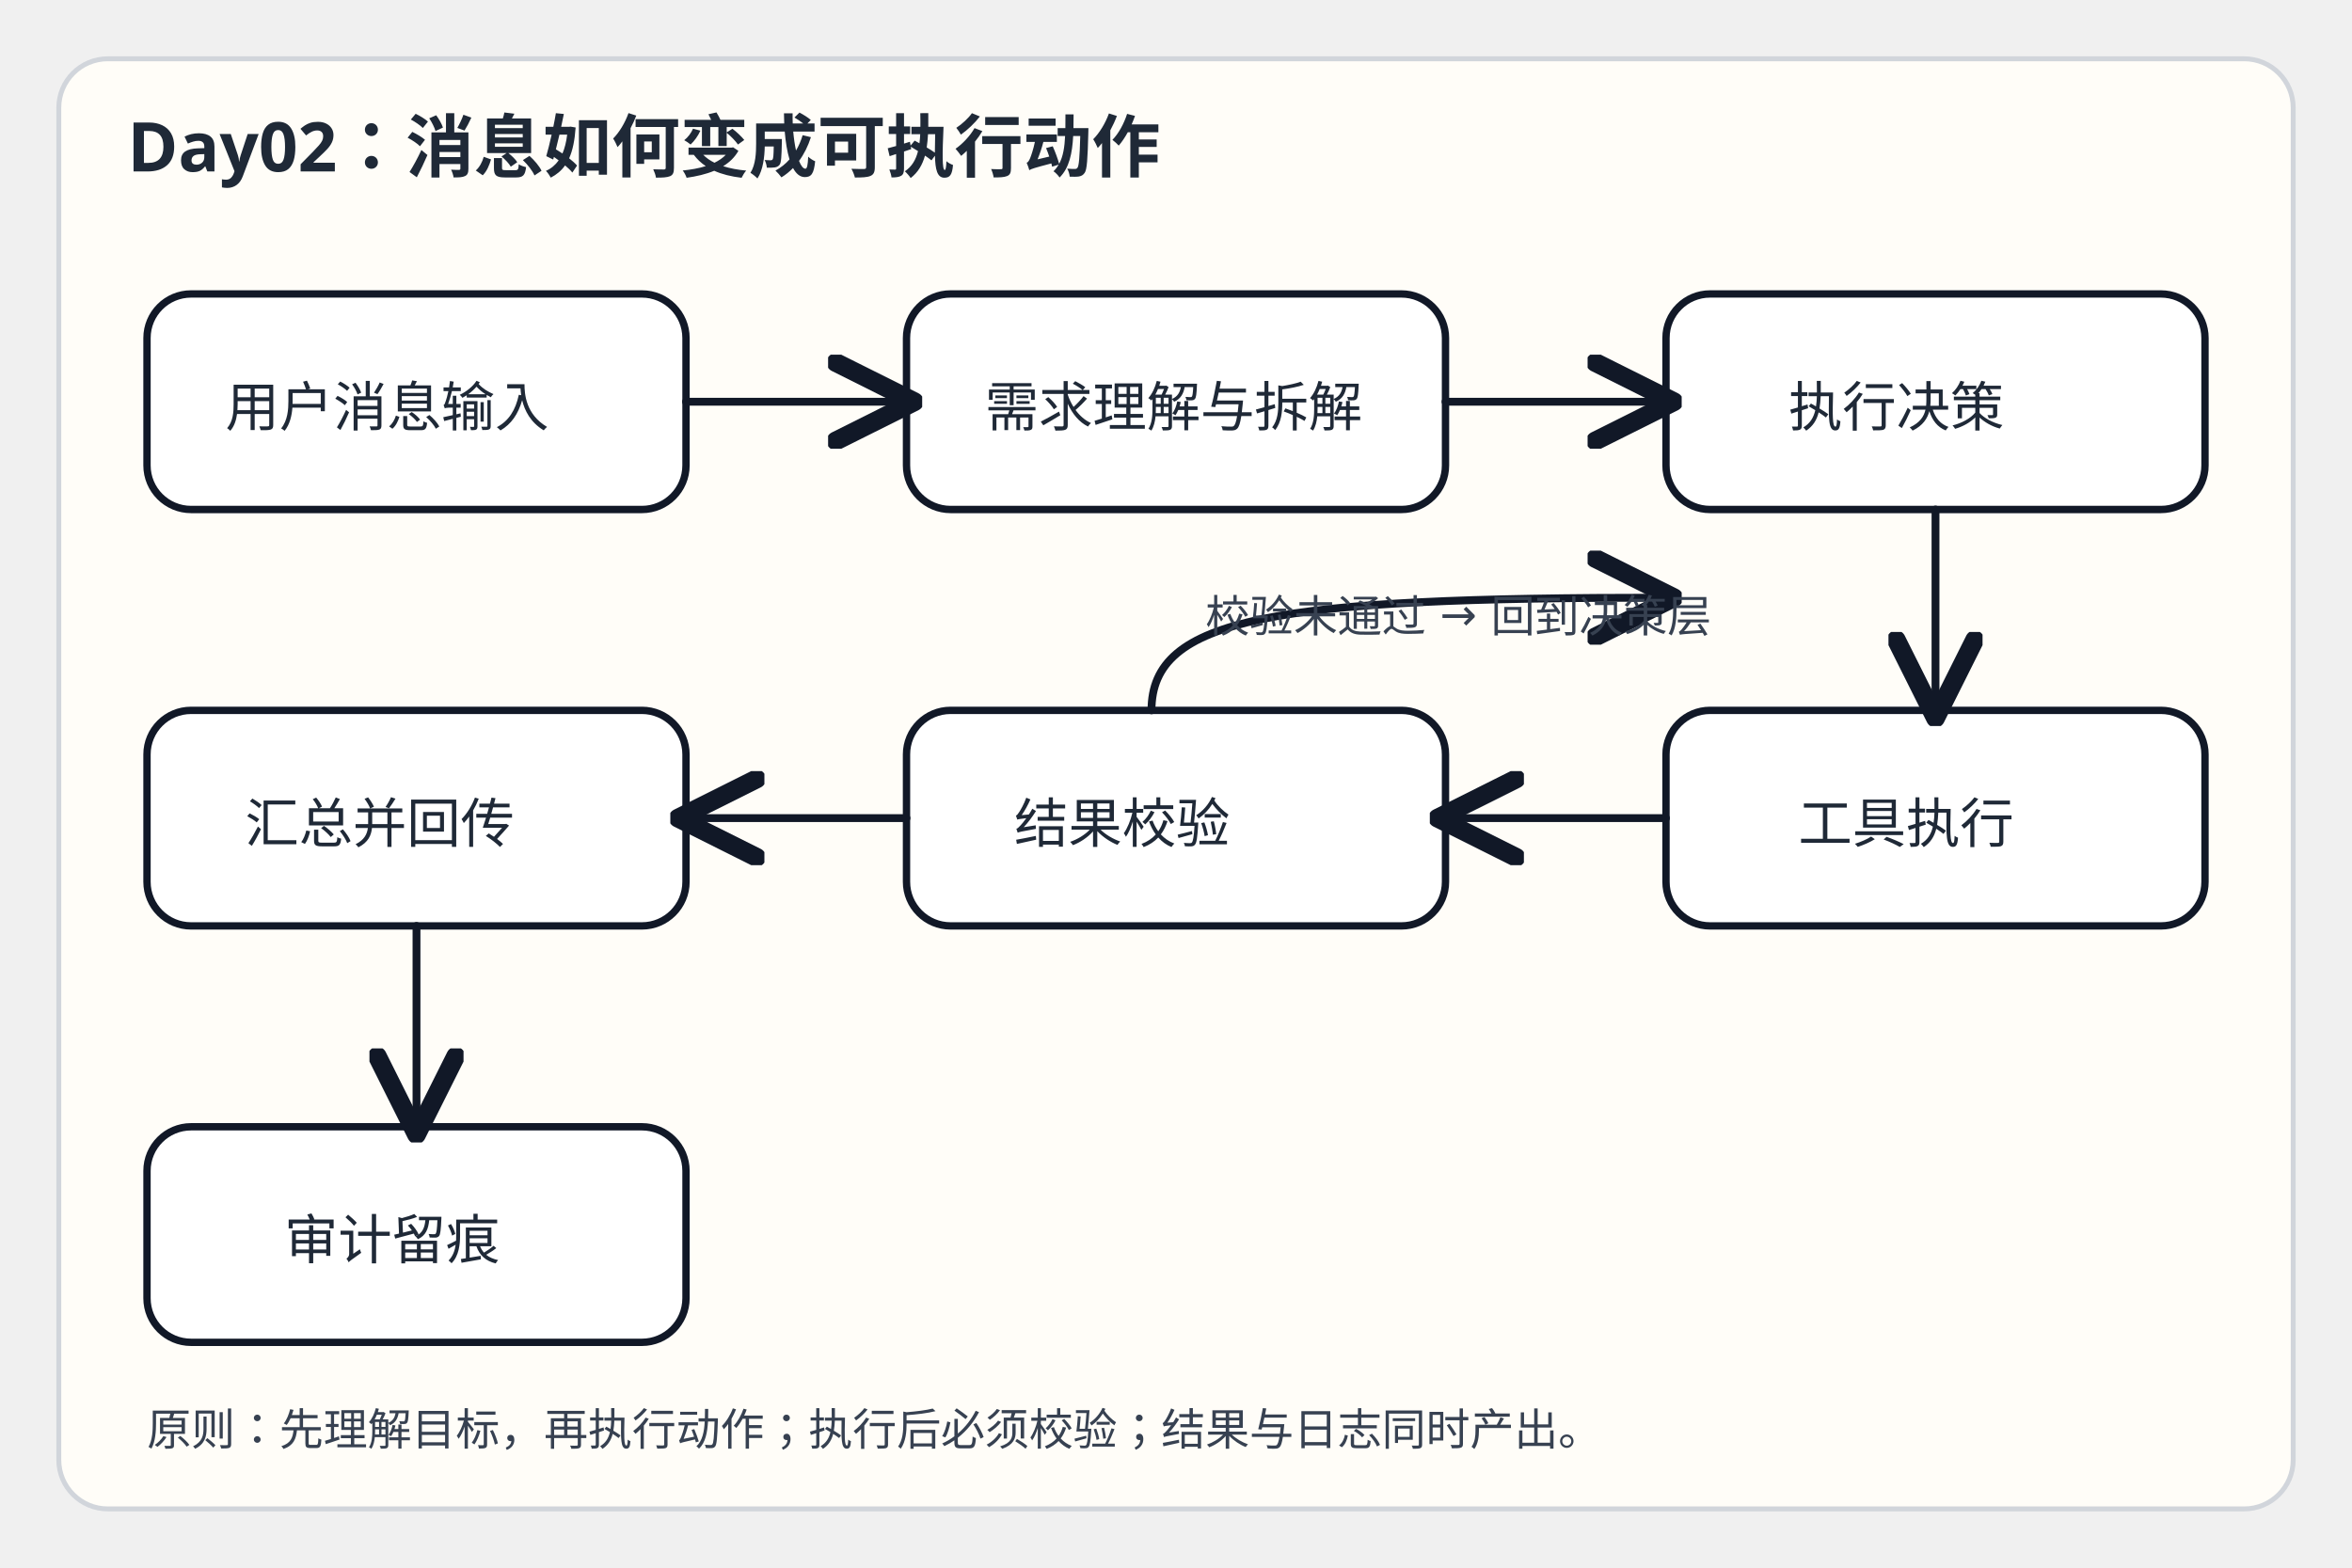
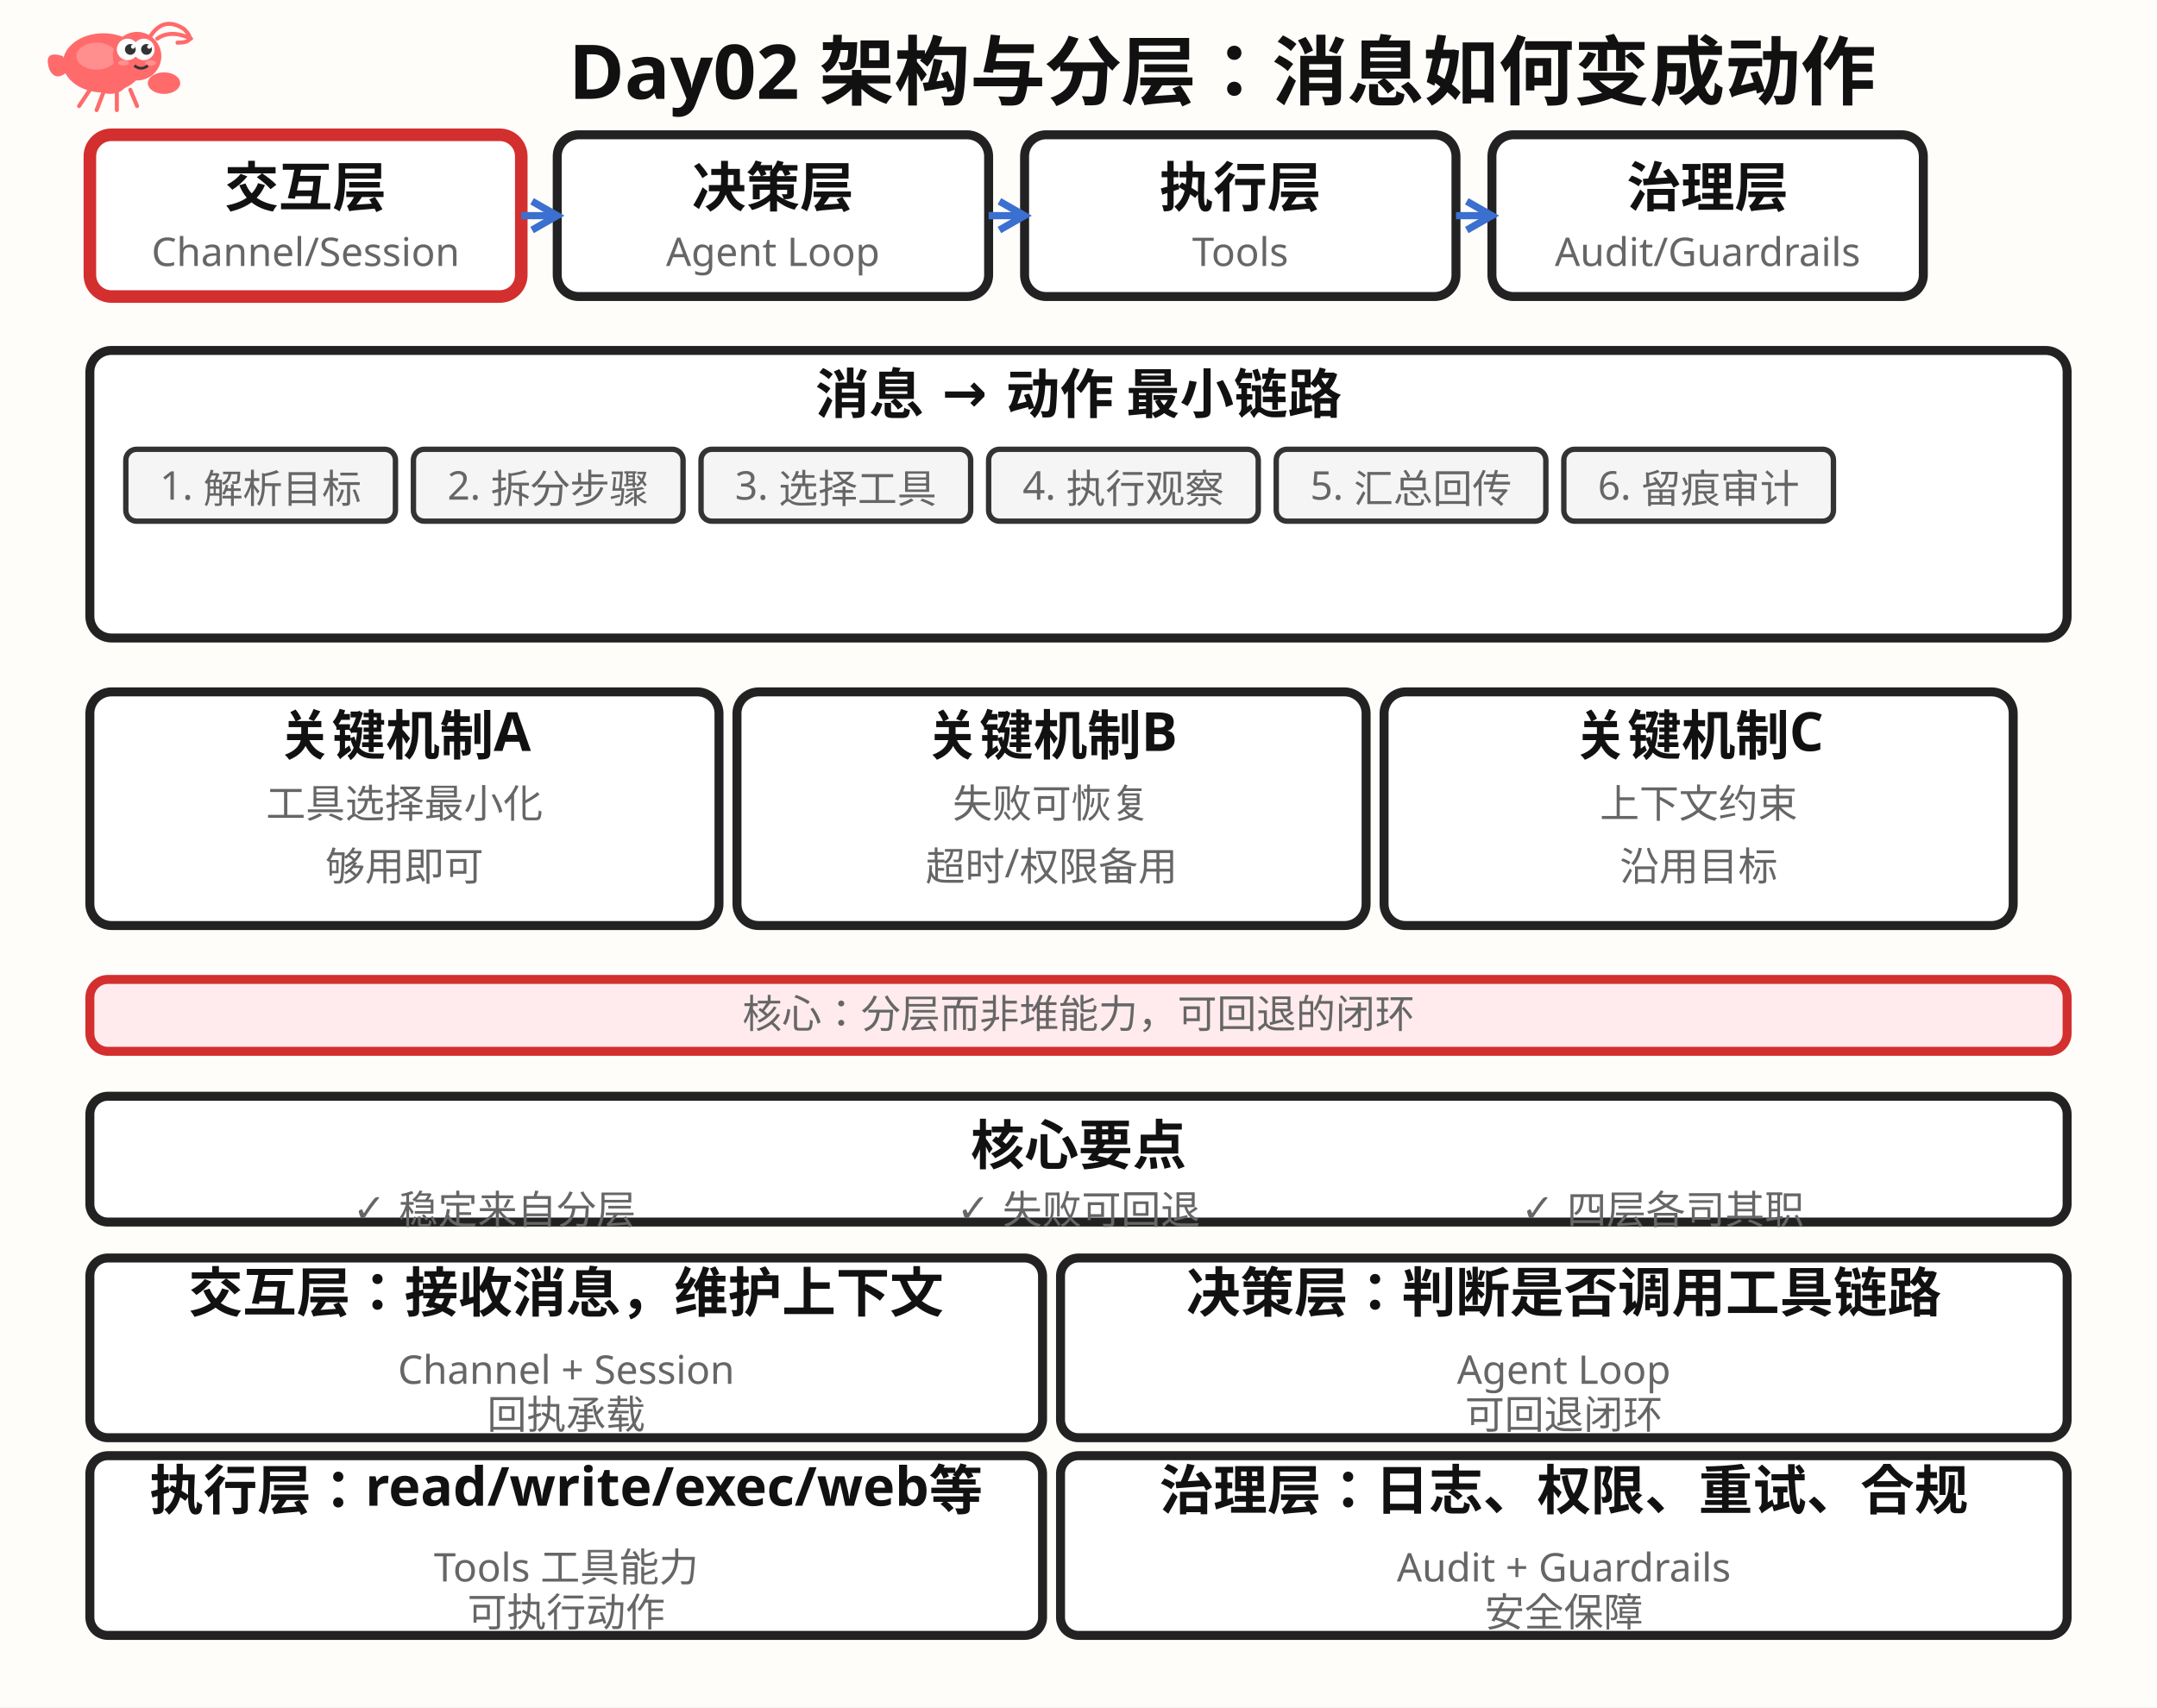
- <svg xmlns="http://www.w3.org/2000/svg" width="960" height="640" viewBox="0 0 960 640">
+ <svg xmlns="http://www.w3.org/2000/svg" width="1200" height="950" viewBox="0 0 1200 950">
  <defs>
    <style>
-       .txt { font-family: "HanziPen SC", "Hannotate SC", "KaiTi", "STKaiti", "PingFang SC", sans-serif; fill: #1f2937; }
-       .title { font-size: 28px; font-weight: 600; }
-       .label { font-size: 22px; }
-       .small { font-size: 18px; }
-       .box { fill: #ffffff; stroke: #111827; stroke-width: 3; rx: 18; ry: 18; }
-       .line { fill: none; stroke: #111827; stroke-width: 3.2; stroke-linecap: round; stroke-linejoin: round; }
-       .hint { fill: #374151; }
+       .bg{fill:#fffdfa}
+       .title{font:700 42px 'HanziPen SC','Hannotate SC','KaiTi','STKaiti','PingFang SC','Microsoft YaHei',sans-serif;fill:#111}
+       .text{font:700 30px 'HanziPen SC','Hannotate SC','KaiTi','STKaiti','PingFang SC','Microsoft YaHei',sans-serif;fill:#111}
+       .label{font:500 22px 'HanziPen SC','Hannotate SC','KaiTi','STKaiti','PingFang SC','Microsoft YaHei',sans-serif;fill:#666}
+       .box{fill:#fff;stroke:#222;stroke-width:5}
+       .box-highlight{fill:#fff;stroke:#d32f2f;stroke-width:7}
+       .box2{fill:#f5f5f5;stroke:#333;stroke-width:3}
+       .arr{stroke:#3b6fd0;stroke-width:4;fill:none;marker-end:url(#a)}
+       .highlight{fill:#fff3e0;stroke:#ff9800;stroke-width:4}
+       .highlight-red{fill:#ffebee;stroke:#d32f2f;stroke-width:5}
    </style>
-     <marker id="arrow" markerWidth="12" markerHeight="12" refX="10" refY="6" orient="auto" markerUnits="strokeWidth">
-       <path d="M1,1 L11,6 L1,11" fill="none" stroke="#111827" stroke-width="2.4" stroke-linecap="round" stroke-linejoin="round" />
+     <marker id="a" markerWidth="5" markerHeight="5" refX="4" refY="2.5" orient="auto">
+       <path d="M0.5,0.5 L4,2.5 L0.5,4.5" fill="none" stroke="#3b6fd0" stroke-width="1" />
    </marker>
  </defs>
-   <rect x="24" y="24" width="912" height="592" fill="#fffdf8" stroke="#d1d5db" stroke-width="2" rx="20" ry="20" />
-   <text x="52" y="70" class="txt title">Day02：消息如何变成可执行动作</text>
-   <rect class="box" x="60" y="120" width="220" height="88" />
-   <text x="92" y="174" class="txt label">用户消息输入</text>
-   <rect class="box" x="370" y="120" width="220" height="88" />
-   <text x="402" y="174" class="txt label">需求理解与拆解</text>
-   <rect class="box" x="680" y="120" width="220" height="88" />
-   <text x="730" y="174" class="txt label">执行决策</text>
-   <rect class="box" x="680" y="290" width="220" height="88" />
-   <text x="734" y="344" class="txt label">工具执行</text>
-   <rect class="box" x="370" y="290" width="220" height="88" />
-   <text x="414" y="344" class="txt label">结果校验</text>
-   <rect class="box" x="60" y="290" width="220" height="88" />
-   <text x="100" y="344" class="txt label">汇总并回传</text>
-   <rect class="box" x="60" y="460" width="220" height="88" />
-   <text x="116" y="514" class="txt label">审计留痕</text>
-   <path class="line" d="M280 164 C318 164, 332 164, 370 164" marker-end="url(#arrow)" />
-   <path class="line" d="M590 164 C628 164, 642 164, 680 164" marker-end="url(#arrow)" />
-   <path class="line" d="M790 208 C790 236, 790 252, 790 290" marker-end="url(#arrow)" />
-   <path class="line" d="M680 334 C642 334, 628 334, 590 334" marker-end="url(#arrow)" />
-   <path class="line" d="M370 334 C332 334, 318 334, 280 334" marker-end="url(#arrow)" />
-   <path class="line" d="M170 378 C170 410, 170 428, 170 460" marker-end="url(#arrow)" />
-   <path class="line" d="M470 290 C470 252, 520 244, 680 244" marker-end="url(#arrow)" />
-   <text x="492" y="258" class="txt small hint">校验未通过 → 回到决策层</text>
-   <text x="60" y="590" class="txt small hint">原则：先理解目标，再执行动作；执行后必须校验；结果与日志同时产出。</text>
+   <rect class="bg" x="0" y="0" width="1200" height="950" />
+   <g transform="translate(20, 5) scale(0.75)">
+     <ellipse fill="#FF6B6B" cx="50" cy="40" rx="30" ry="22" />
+     <ellipse fill="#FF8E8E" cx="45" cy="35" rx="15" ry="10" />
+     <circle fill="#FF6B6B" cx="75" cy="35" r="18" />
+     <circle fill="#fff" cx="80" cy="30" r="8" />
+     <circle fill="#fff" cx="68" cy="30" r="8" />
+     <circle fill="#333" cx="82" cy="30" r="4" />
+     <circle fill="#333" cx="70" cy="30" r="4" />
+     <circle fill="#fff" cx="84" cy="28" r="1.5" />
+     <circle fill="#fff" cx="72" cy="28" r="1.5" />
+     <ellipse fill="#FFAAAA" cx="85" cy="40" rx="4" ry="2" opacity="0.6" />
+     <ellipse fill="#FFAAAA" cx="65" cy="40" rx="4" ry="2" opacity="0.6" />
+     <path stroke="#333" stroke-width="2" fill="none" d="M73,42 Q78,46 83,42" />
+     <path stroke="#FF6B6B" stroke-width="3" fill="none" stroke-linecap="round" d="M85,20 Q95,5 110,15 Q120,25 105,25" />
+     <path stroke="#FF6B6B" stroke-width="3" fill="none" stroke-linecap="round" d="M90,22 Q100,15 115,22" />
+     <ellipse fill="#FF6B6B" cx="55" cy="55" rx="12" ry="8" />
+     <ellipse fill="#FF6B6B" cx="95" cy="55" rx="12" ry="8" />
+     <line stroke="#FF6B6B" stroke-width="3" stroke-linecap="round" x1="40" y1="60" x2="32" y2="72" />
+     <line stroke="#FF6B6B" stroke-width="3" stroke-linecap="round" x1="50" y1="62" x2="45" y2="75" />
+     <line stroke="#FF6B6B" stroke-width="3" stroke-linecap="round" x1="60" y1="62" x2="60" y2="75" />
+     <line stroke="#FF6B6B" stroke-width="3" stroke-linecap="round" x1="70" y1="60" x2="75" y2="72" />
+     <path fill="#FF6B6B" d="M20,35 Q5,30 10,45 Q15,55 25,45" />
+   </g>
+   <text class="title" x="680" y="55" text-anchor="middle">Day02 架构与分层：消息如何变成动作</text>
+   <rect class="box-highlight" x="50" y="75" width="240" height="90" rx="12" fill="#e3f2fd" />
+   <text class="text" x="170" y="115" text-anchor="middle">交互层</text>
+   <text class="label" x="170" y="148" text-anchor="middle">Channel/Session</text>
+   <rect class="box" x="310" y="75" width="240" height="90" rx="12" fill="#fff8e1" />
+   <text class="text" x="430" y="115" text-anchor="middle">决策层</text>
+   <text class="label" x="430" y="148" text-anchor="middle">Agent Loop</text>
+   <rect class="box" x="570" y="75" width="240" height="90" rx="12" fill="#f5fff5" />
+   <text class="text" x="690" y="115" text-anchor="middle">执行层</text>
+   <text class="label" x="690" y="148" text-anchor="middle">Tools</text>
+   <rect class="box" x="830" y="75" width="240" height="90" rx="12" fill="#fff3e0" />
+   <text class="text" x="950" y="115" text-anchor="middle">治理层</text>
+   <text class="label" x="950" y="148" text-anchor="middle">Audit/Guardrails</text>
+   <path class="arr" d="M290,120 L310,120" />
+   <path class="arr" d="M550,120 L570,120" />
+   <path class="arr" d="M810,120 L830,120" />
+   <rect class="box" x="50" y="195" width="1100" height="160" rx="12" fill="#fafafa" stroke="#333" />
+   <text class="text" x="600" y="230" text-anchor="middle">消息 → 动作 最小链路</text>
+   <rect class="box2" x="70" y="250" width="150" height="40" rx="6" />
+   <text class="label" x="145" y="278" text-anchor="middle">1. 解析目标</text>
+   <rect class="box2" x="230" y="250" width="150" height="40" rx="6" />
+   <text class="label" x="305" y="278" text-anchor="middle">2. 拆分步骤</text>
+   <rect class="box2" x="390" y="250" width="150" height="40" rx="6" />
+   <text class="label" x="465" y="278" text-anchor="middle">3. 选择工具</text>
+   <rect class="box2" x="550" y="250" width="150" height="40" rx="6" />
+   <text class="label" x="625" y="278" text-anchor="middle">4. 执行观察</text>
+   <rect class="box2" x="710" y="250" width="150" height="40" rx="6" />
+   <text class="label" x="785" y="278" text-anchor="middle">5. 汇总回传</text>
+   <rect class="box2" x="870" y="250" width="150" height="40" rx="6" />
+   <text class="label" x="945" y="278" text-anchor="middle">6. 留痕审计</text>
+   <rect class="box" x="50" y="385" width="350" height="130" rx="12" fill="#f5fff5" stroke="#4caf50" />
+   <text class="text" x="225" y="420" text-anchor="middle" fill="#2e7d32">关键机制A</text>
+   <text class="label" x="225" y="455" text-anchor="middle">工具选择最小化</text>
+   <text class="label" x="225" y="490" text-anchor="middle">够用即可</text>
+   <rect class="box" x="410" y="385" width="350" height="130" rx="12" fill="#fff3e0" stroke="#ff9800" />
+   <text class="text" x="585" y="420" text-anchor="middle" fill="#e65100">关键机制B</text>
+   <text class="label" x="585" y="455" text-anchor="middle">失败可恢复</text>
+   <text class="label" x="585" y="490" text-anchor="middle">超时/权限备用</text>
+   <rect class="box" x="770" y="385" width="350" height="130" rx="12" fill="#e3f2fd" stroke="#1976d2" />
+   <text class="text" x="945" y="420" text-anchor="middle" fill="#1565c0">关键机制C</text>
+   <text class="label" x="945" y="455" text-anchor="middle">上下文约束</text>
+   <text class="label" x="945" y="490" text-anchor="middle">沿用目标</text>
+   <rect class="highlight-red" x="50" y="545" width="1100" height="40" rx="10" />
+   <text class="label" x="600" y="572" text-anchor="middle">核心：分层而非堆能力，可回退的闭环</text>
+   <rect class="box" x="50" y="610" width="1100" height="70" rx="10" fill="#f5f5f5" stroke="#666" />
+   <text class="text" x="600" y="648" text-anchor="middle">核心要点</text>
+   <text class="label" x="275" y="680" text-anchor="middle">✓ 稳定来自分层</text>
+   <text class="label" x="600" y="680" text-anchor="middle">✓ 失败可回退</text>
+   <text class="label" x="925" y="680" text-anchor="middle">✓ 四层各司其职</text>
+   <rect class="box" x="50" y="700" width="530" height="100" rx="10" fill="#fafafa" stroke="#666" />
+   <text class="text" x="315" y="730" text-anchor="middle">交互层：接收消息，维护上下文</text>
+   <text class="label" x="315" y="770" text-anchor="middle">Channel + Session</text>
+   <text class="label" x="315" y="795" text-anchor="middle">回执承载</text>
+   <rect class="box" x="590" y="700" width="560" height="100" rx="10" fill="#fafafa" stroke="#666" />
+   <text class="text" x="870" y="730" text-anchor="middle">决策层：判断是否调用工具链路</text>
+   <text class="label" x="870" y="770" text-anchor="middle">Agent Loop</text>
+   <text class="label" x="870" y="795" text-anchor="middle">可回退闭环</text>
+   <rect class="box" x="50" y="810" width="530" height="100" rx="10" fill="#fafafa" stroke="#666" />
+   <text class="text" x="315" y="840" text-anchor="middle">执行层：read/write/exec/web等</text>
+   <text class="label" x="315" y="880" text-anchor="middle">Tools 工具能力</text>
+   <text class="label" x="315" y="905" text-anchor="middle">可执行动作</text>
+   <rect class="box" x="590" y="810" width="560" height="100" rx="10" fill="#fafafa" stroke="#666" />
+   <text class="text" x="870" y="840" text-anchor="middle">治理层：日志、权限、重试、合规</text>
+   <text class="label" x="870" y="880" text-anchor="middle">Audit + Guardrails</text>
+   <text class="label" x="870" y="905" text-anchor="middle">安全保障</text>
</svg>
